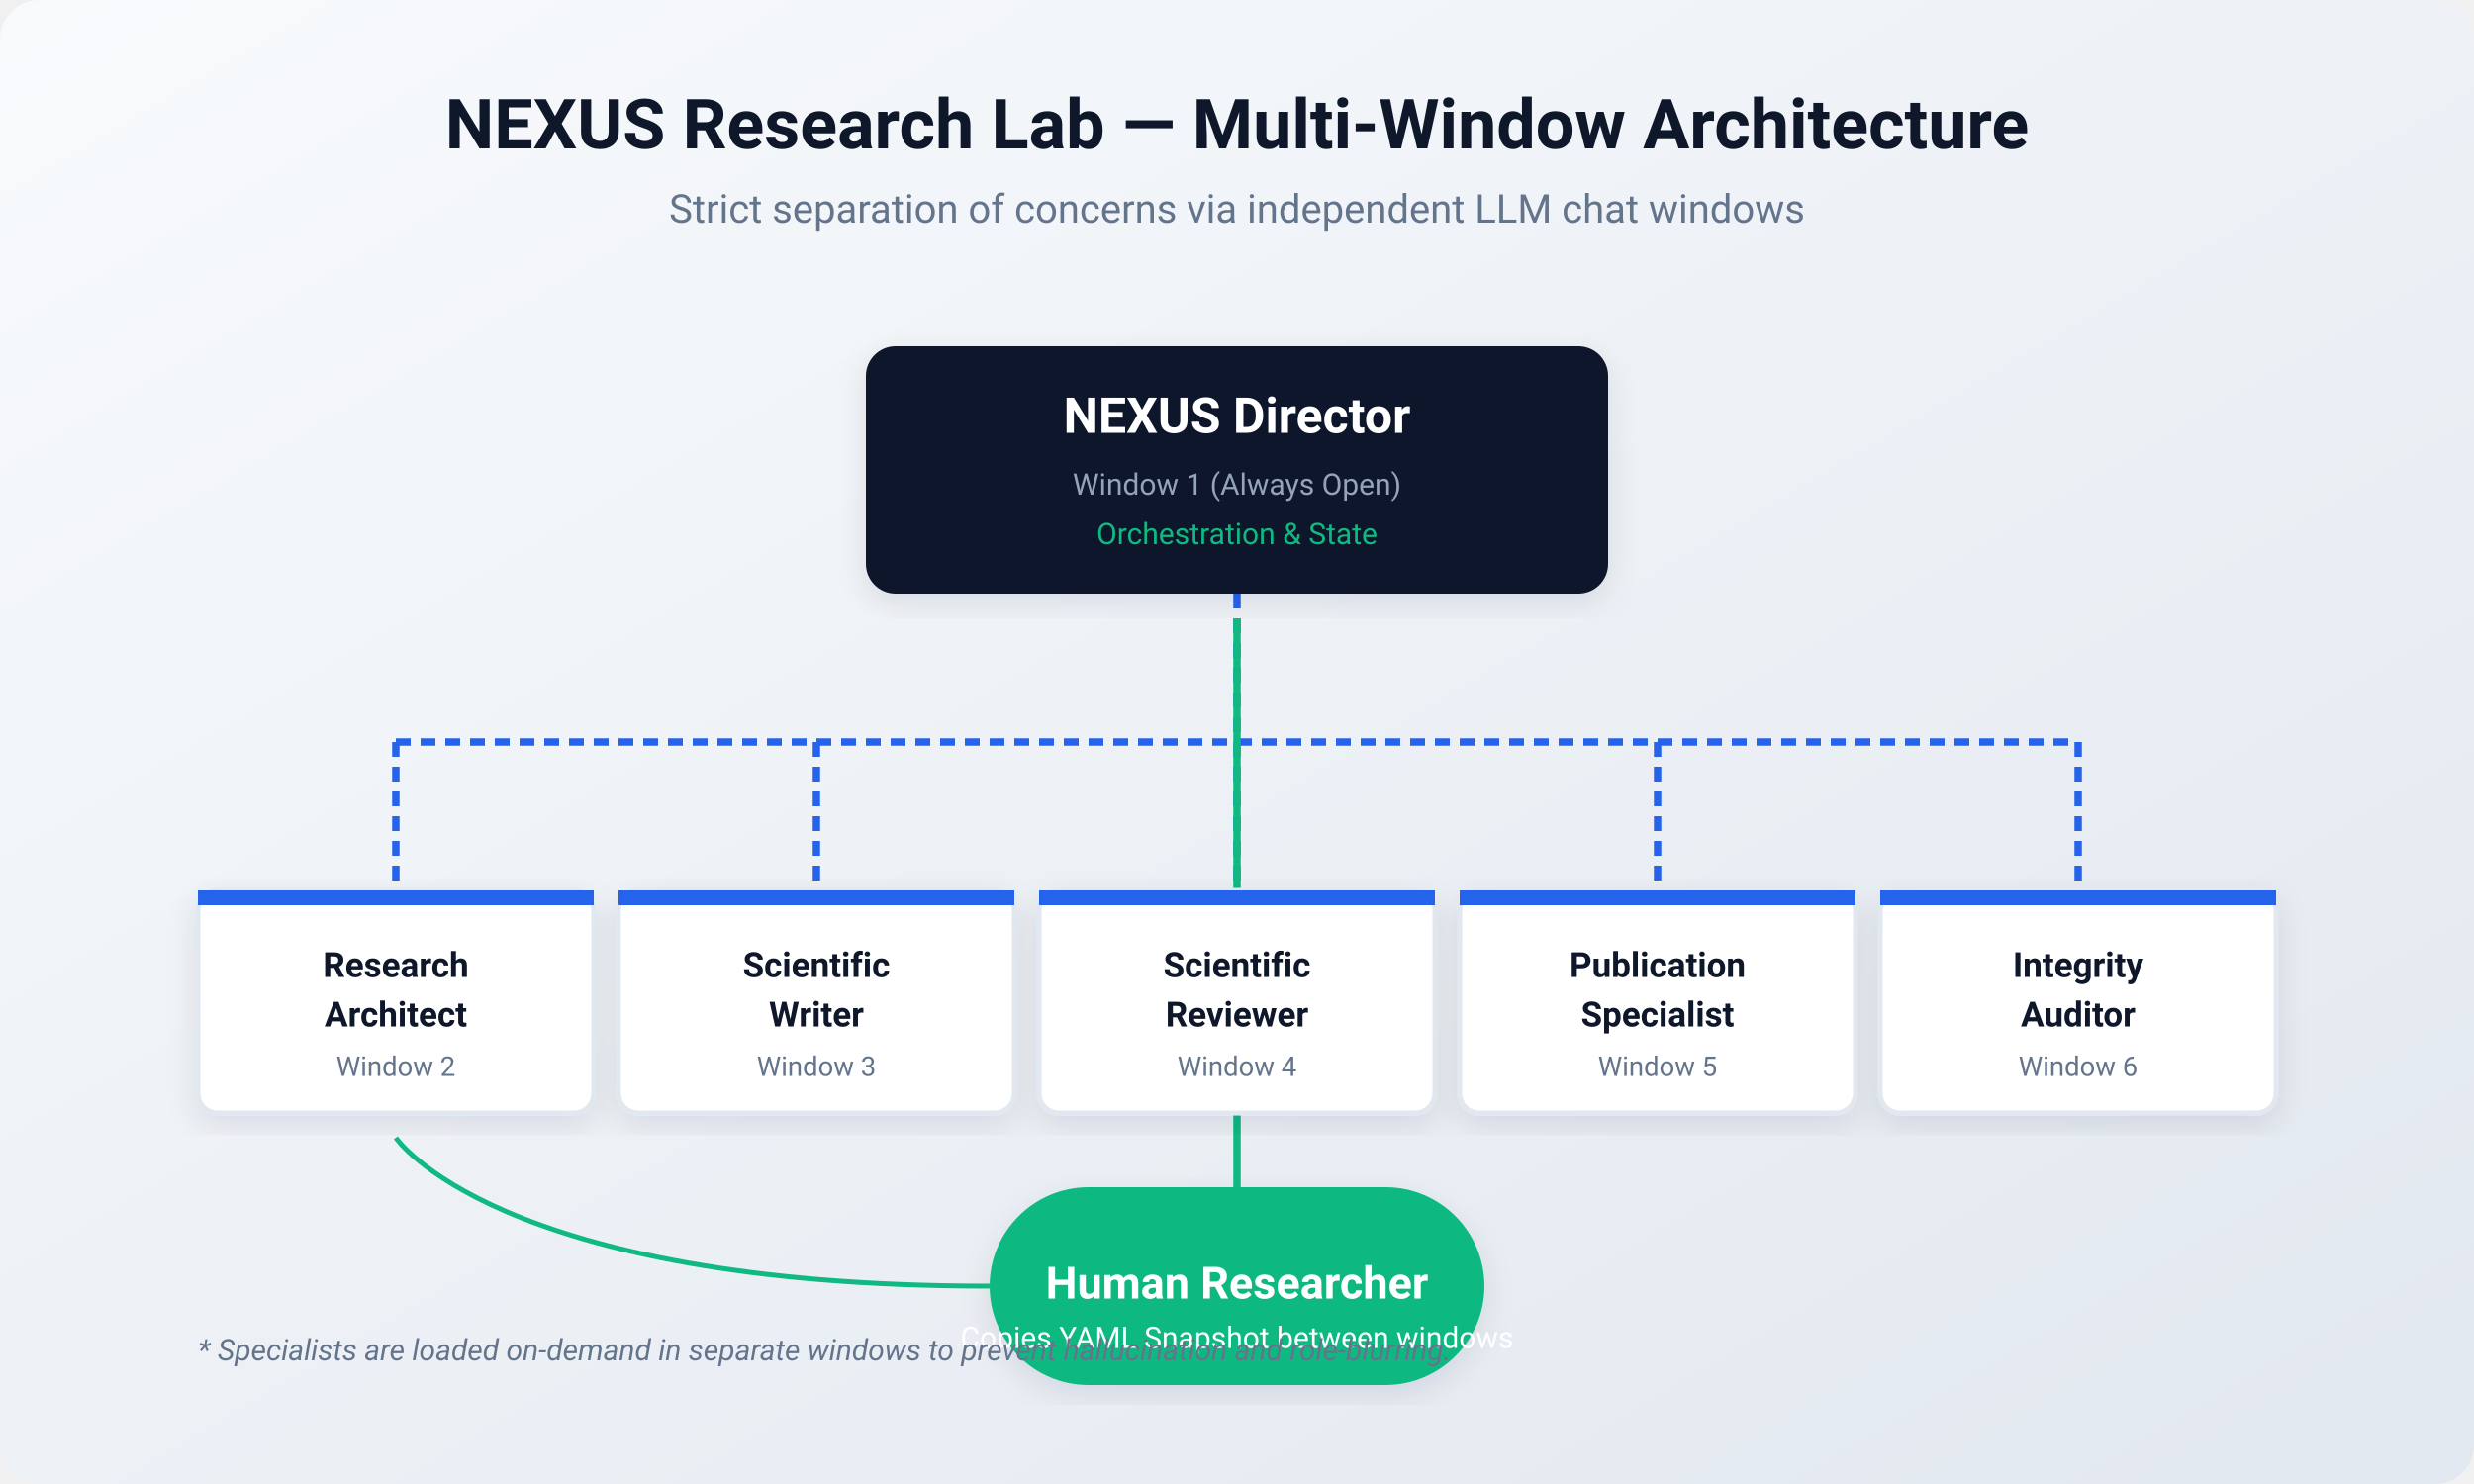
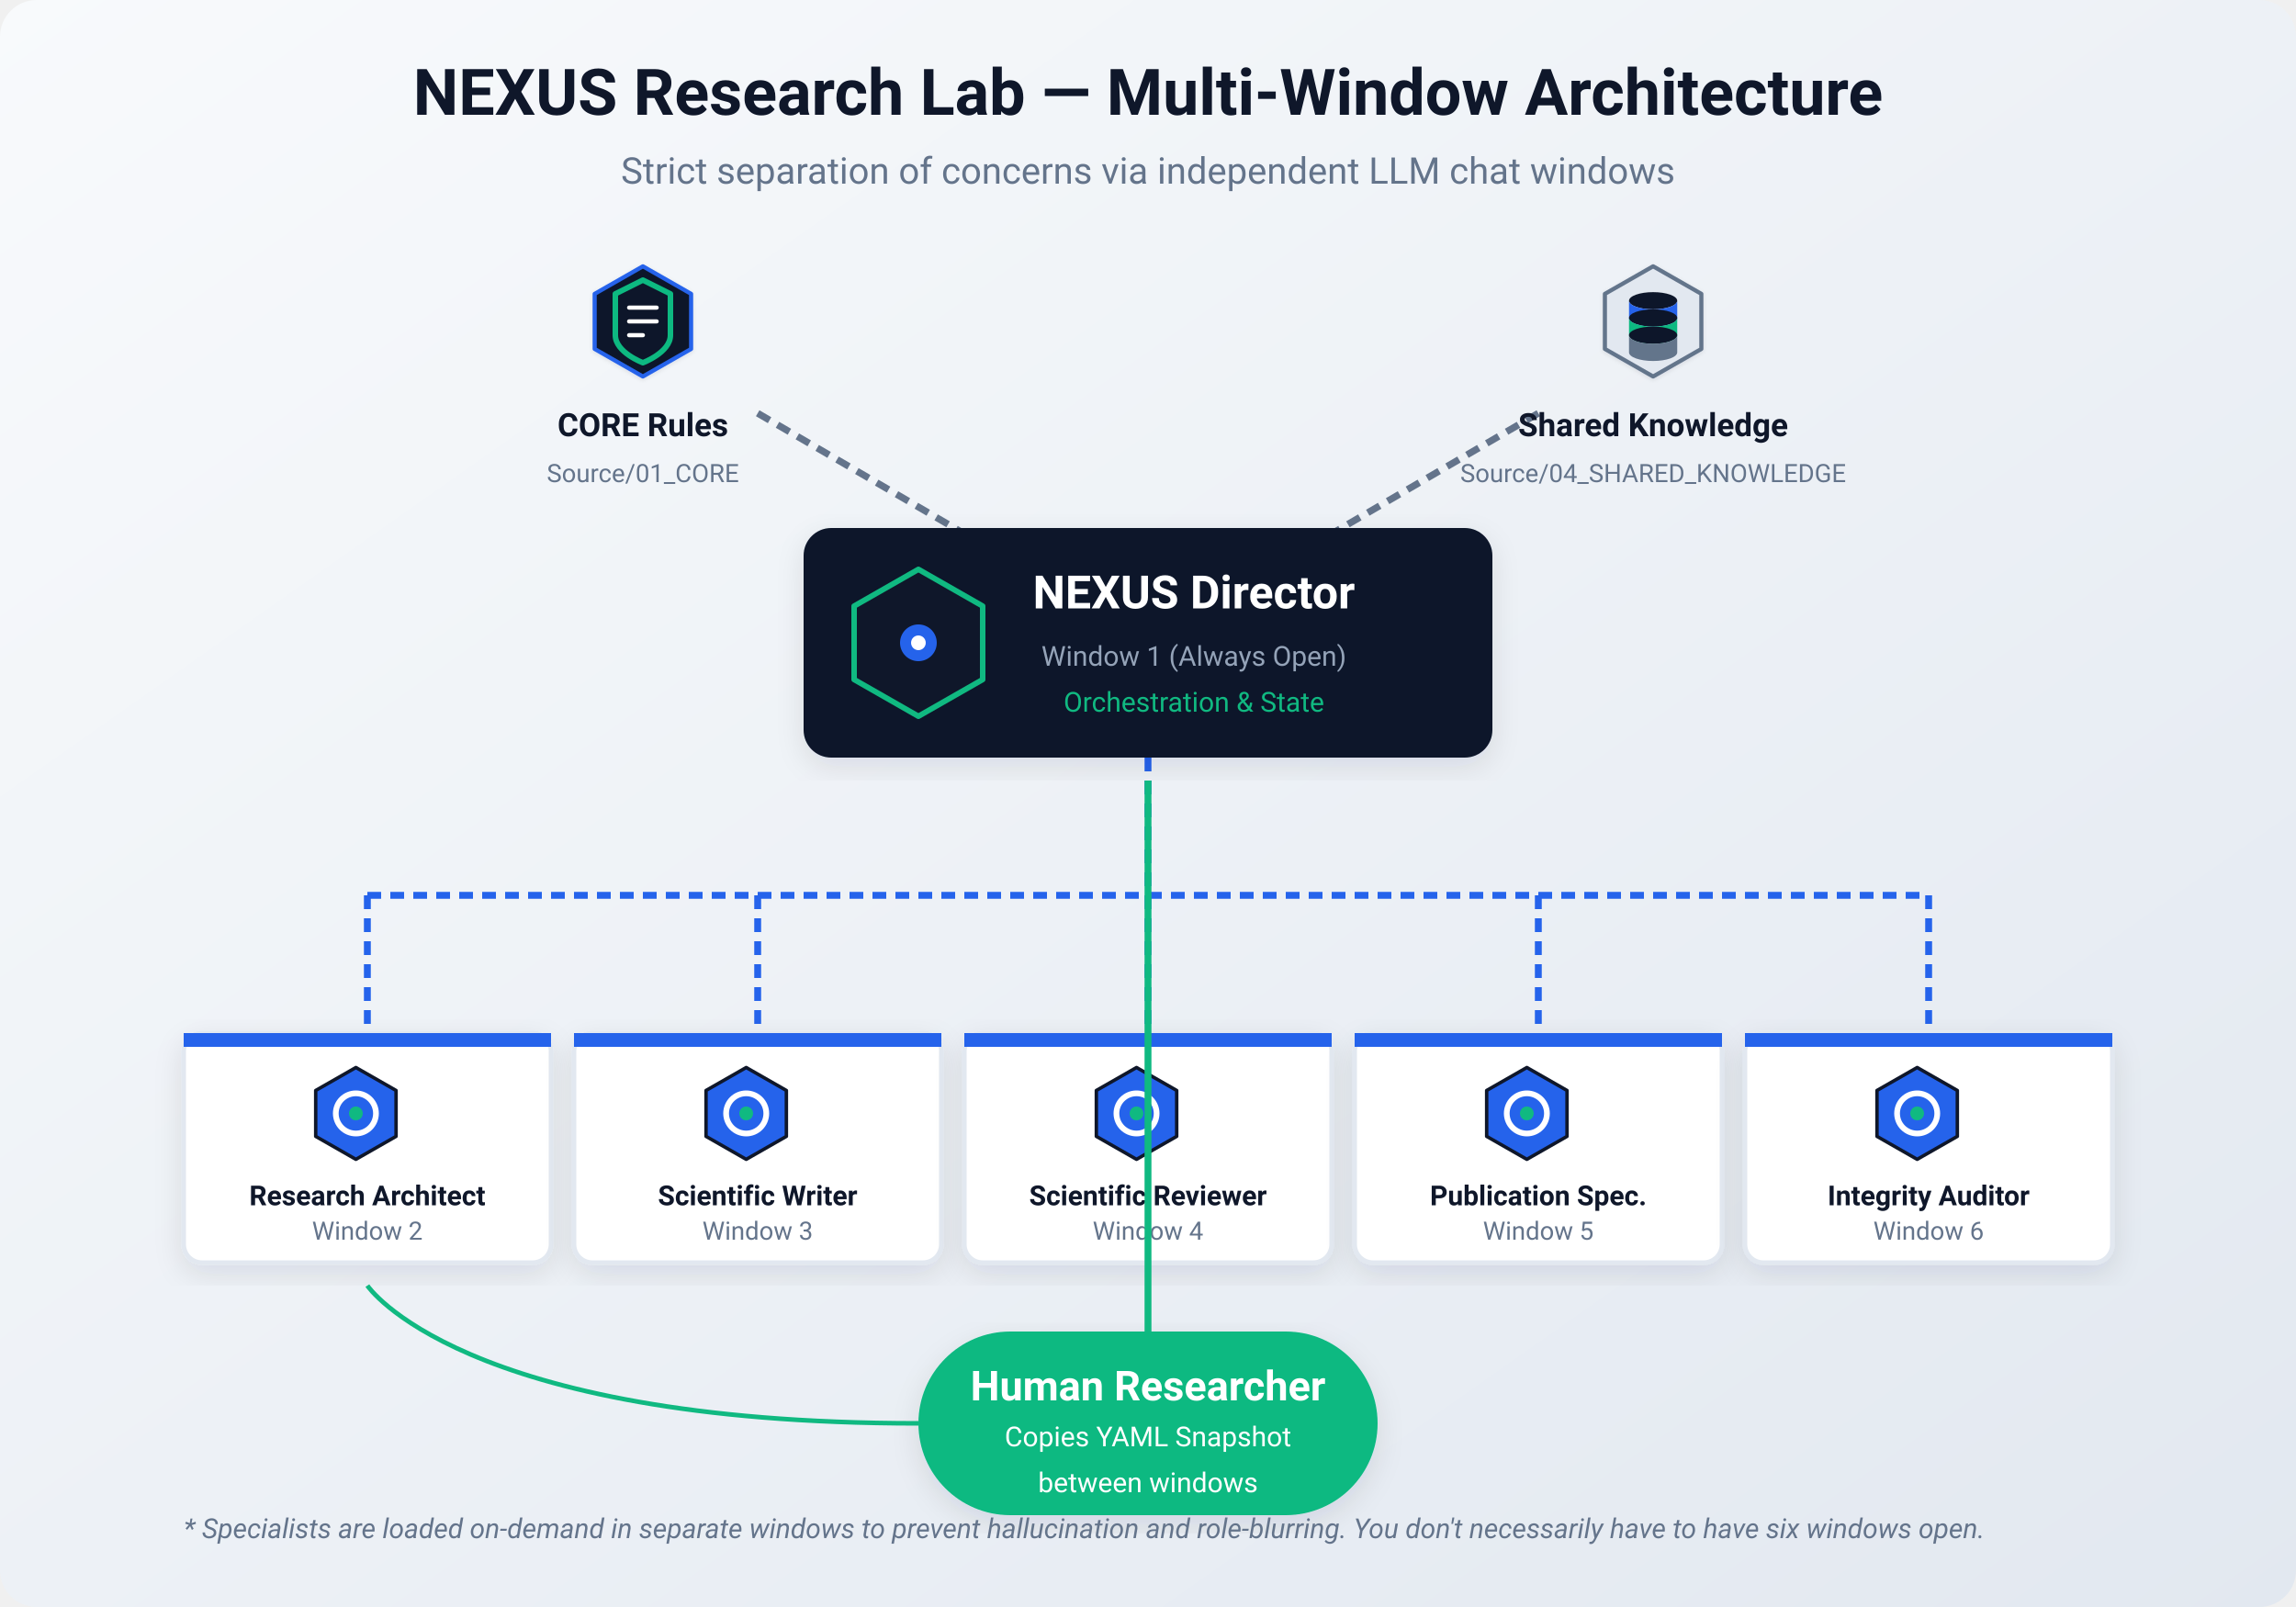
- <svg xmlns="http://www.w3.org/2000/svg" viewBox="0 0 1000 600" width="1000" height="600">
+ <svg xmlns="http://www.w3.org/2000/svg" viewBox="0 0 1000 700" width="1000" height="700">
  <defs>
    <linearGradient id="bgGradient" x1="0%" y1="0%" x2="100%" y2="100%">
      <stop offset="0%" stop-color="#F8FAFC" />
      <stop offset="100%" stop-color="#E2E8F0" />
    </linearGradient>
    <filter id="shadow" x="-10%" y="-10%" width="120%" height="120%">
      <feDropShadow dx="0" dy="4" stdDeviation="6" flood-color="#0F172A" flood-opacity="0.1" />
    </filter>
  </defs>
-   <rect width="1000" height="600" fill="url(#bgGradient)" rx="16" />
-   <text x="500" y="60" font-family="-apple-system, BlinkMacSystemFont, 'Segoe UI', Roboto, Helvetica, Arial, sans-serif" font-size="28" font-weight="bold" fill="#0F172A" text-anchor="middle">NEXUS Research Lab — Multi-Window Architecture</text>
-   <text x="500" y="90" font-family="-apple-system, BlinkMacSystemFont, 'Segoe UI', Roboto, Helvetica, Arial, sans-serif" font-size="16" font-weight="normal" fill="#64748B" text-anchor="middle">Strict separation of concerns via independent LLM chat windows</text>
-   <path d="M 500 240 L 500 300" fill="none" stroke="#2563EB" stroke-width="3" stroke-dasharray="6 4" />
-   <path d="M 160 300 L 840 300" fill="none" stroke="#2563EB" stroke-width="3" stroke-dasharray="6 4" />
-   <path d="M 160 300 L 160 360" fill="none" stroke="#2563EB" stroke-width="3" stroke-dasharray="6 4" />
-   <path d="M 330 300 L 330 360" fill="none" stroke="#2563EB" stroke-width="3" stroke-dasharray="6 4" />
-   <path d="M 500 300 L 500 360" fill="none" stroke="#2563EB" stroke-width="3" stroke-dasharray="6 4" />
-   <path d="M 670 300 L 670 360" fill="none" stroke="#2563EB" stroke-width="3" stroke-dasharray="6 4" />
-   <path d="M 840 300 L 840 360" fill="none" stroke="#2563EB" stroke-width="3" stroke-dasharray="6 4" />
-   <rect x="400" y="480" width="200" height="80" rx="40" fill="#10B981" filter="url(#shadow)" />
-   <text x="500" y="525" font-family="-apple-system, BlinkMacSystemFont, 'Segoe UI', Roboto, Helvetica, Arial, sans-serif" font-size="18" font-weight="bold" fill="#FFFFFF" text-anchor="middle">Human Researcher</text>
-   <text x="500" y="545" font-family="-apple-system, BlinkMacSystemFont, 'Segoe UI', Roboto, Helvetica, Arial, sans-serif" font-size="12" fill="#FFFFFF" text-anchor="middle">Copies YAML Snapshot between windows</text>
-   <path d="M 400 520 C 200 520 160 460 160 460" fill="none" stroke="#10B981" stroke-width="2" marker-end="url(#arrow)" />
-   <path d="M 500 480 L 500 250" fill="none" stroke="#10B981" stroke-width="3" />
-   <rect x="350" y="140" width="300" height="100" rx="12" fill="#0F172A" filter="url(#shadow)" />
-   <text x="500" y="175" font-family="-apple-system, BlinkMacSystemFont, 'Segoe UI', Roboto, Helvetica, Arial, sans-serif" font-size="20" font-weight="bold" fill="#FFFFFF" text-anchor="middle">NEXUS Director</text>
-   <text x="500" y="200" font-family="-apple-system, BlinkMacSystemFont, 'Segoe UI', Roboto, Helvetica, Arial, sans-serif" font-size="12" fill="#94A3B8" text-anchor="middle">Window 1 (Always Open)</text>
-   <text x="500" y="220" font-family="-apple-system, BlinkMacSystemFont, 'Segoe UI', Roboto, Helvetica, Arial, sans-serif" font-size="12" fill="#10B981" text-anchor="middle">Orchestration &amp; State</text>
-   <rect x="80" y="360" width="160" height="90" rx="8" fill="#FFFFFF" stroke="#E2E8F0" stroke-width="2" filter="url(#shadow)" />
-   <rect x="80" y="360" width="160" height="6" fill="#2563EB" />
-   <text x="160" y="395" font-family="-apple-system, BlinkMacSystemFont, 'Segoe UI', Roboto, Helvetica, Arial, sans-serif" font-size="14" font-weight="bold" fill="#0F172A" text-anchor="middle">Research</text>
-   <text x="160" y="415" font-family="-apple-system, BlinkMacSystemFont, 'Segoe UI', Roboto, Helvetica, Arial, sans-serif" font-size="14" font-weight="bold" fill="#0F172A" text-anchor="middle">Architect</text>
-   <text x="160" y="435" font-family="-apple-system, BlinkMacSystemFont, 'Segoe UI', Roboto, Helvetica, Arial, sans-serif" font-size="11" fill="#64748B" text-anchor="middle">Window 2</text>
-   <rect x="250" y="360" width="160" height="90" rx="8" fill="#FFFFFF" stroke="#E2E8F0" stroke-width="2" filter="url(#shadow)" />
-   <rect x="250" y="360" width="160" height="6" fill="#2563EB" />
-   <text x="330" y="395" font-family="-apple-system, BlinkMacSystemFont, 'Segoe UI', Roboto, Helvetica, Arial, sans-serif" font-size="14" font-weight="bold" fill="#0F172A" text-anchor="middle">Scientific</text>
-   <text x="330" y="415" font-family="-apple-system, BlinkMacSystemFont, 'Segoe UI', Roboto, Helvetica, Arial, sans-serif" font-size="14" font-weight="bold" fill="#0F172A" text-anchor="middle">Writer</text>
-   <text x="330" y="435" font-family="-apple-system, BlinkMacSystemFont, 'Segoe UI', Roboto, Helvetica, Arial, sans-serif" font-size="11" fill="#64748B" text-anchor="middle">Window 3</text>
-   <rect x="420" y="360" width="160" height="90" rx="8" fill="#FFFFFF" stroke="#E2E8F0" stroke-width="2" filter="url(#shadow)" />
-   <rect x="420" y="360" width="160" height="6" fill="#2563EB" />
-   <text x="500" y="395" font-family="-apple-system, BlinkMacSystemFont, 'Segoe UI', Roboto, Helvetica, Arial, sans-serif" font-size="14" font-weight="bold" fill="#0F172A" text-anchor="middle">Scientific</text>
-   <text x="500" y="415" font-family="-apple-system, BlinkMacSystemFont, 'Segoe UI', Roboto, Helvetica, Arial, sans-serif" font-size="14" font-weight="bold" fill="#0F172A" text-anchor="middle">Reviewer</text>
-   <text x="500" y="435" font-family="-apple-system, BlinkMacSystemFont, 'Segoe UI', Roboto, Helvetica, Arial, sans-serif" font-size="11" fill="#64748B" text-anchor="middle">Window 4</text>
-   <rect x="590" y="360" width="160" height="90" rx="8" fill="#FFFFFF" stroke="#E2E8F0" stroke-width="2" filter="url(#shadow)" />
-   <rect x="590" y="360" width="160" height="6" fill="#2563EB" />
-   <text x="670" y="395" font-family="-apple-system, BlinkMacSystemFont, 'Segoe UI', Roboto, Helvetica, Arial, sans-serif" font-size="14" font-weight="bold" fill="#0F172A" text-anchor="middle">Publication</text>
-   <text x="670" y="415" font-family="-apple-system, BlinkMacSystemFont, 'Segoe UI', Roboto, Helvetica, Arial, sans-serif" font-size="14" font-weight="bold" fill="#0F172A" text-anchor="middle">Specialist</text>
-   <text x="670" y="435" font-family="-apple-system, BlinkMacSystemFont, 'Segoe UI', Roboto, Helvetica, Arial, sans-serif" font-size="11" fill="#64748B" text-anchor="middle">Window 5</text>
-   <rect x="760" y="360" width="160" height="90" rx="8" fill="#FFFFFF" stroke="#E2E8F0" stroke-width="2" filter="url(#shadow)" />
-   <rect x="760" y="360" width="160" height="6" fill="#2563EB" />
-   <text x="840" y="395" font-family="-apple-system, BlinkMacSystemFont, 'Segoe UI', Roboto, Helvetica, Arial, sans-serif" font-size="14" font-weight="bold" fill="#0F172A" text-anchor="middle">Integrity</text>
-   <text x="840" y="415" font-family="-apple-system, BlinkMacSystemFont, 'Segoe UI', Roboto, Helvetica, Arial, sans-serif" font-size="14" font-weight="bold" fill="#0F172A" text-anchor="middle">Auditor</text>
-   <text x="840" y="435" font-family="-apple-system, BlinkMacSystemFont, 'Segoe UI', Roboto, Helvetica, Arial, sans-serif" font-size="11" fill="#64748B" text-anchor="middle">Window 6</text>
-   <text x="80" y="550" font-family="-apple-system, BlinkMacSystemFont, 'Segoe UI', Roboto, Helvetica, Arial, sans-serif" font-size="12" fill="#64748B" font-style="italic">* Specialists are loaded on-demand in separate windows to prevent hallucination and role-blurring.</text>
+   <rect width="1000" height="700" fill="url(#bgGradient)" rx="16" />
+   <text x="500" y="50" font-family="-apple-system, BlinkMacSystemFont, 'Segoe UI', Roboto, Helvetica, Arial, sans-serif" font-size="28" font-weight="bold" fill="#0F172A" text-anchor="middle">NEXUS Research Lab — Multi-Window Architecture</text>
+   <text x="500" y="80" font-family="-apple-system, BlinkMacSystemFont, 'Segoe UI', Roboto, Helvetica, Arial, sans-serif" font-size="16" font-weight="normal" fill="#64748B" text-anchor="middle">Strict separation of concerns via independent LLM chat windows</text>
+   <path d="M 330 180 L 450 250" fill="none" stroke="#64748B" stroke-width="3" stroke-dasharray="6 4" />
+   <path d="M 670 180 L 550 250" fill="none" stroke="#64748B" stroke-width="3" stroke-dasharray="6 4" />
+   <g transform="translate(250, 110) scale(0.15)" filter="url(#shadow)">
+     <polygon points="200,40 340,120 340,280 200,360 60,280 60,120" fill="#0F172A" stroke="#2563EB" stroke-width="12" stroke-linejoin="round" />
+     <path d="M 200 80 L 280 120 L 280 240 C 280 290 200 320 200 320 C 200 320 120 290 120 240 L 120 120 Z" fill="none" stroke="#10B981" stroke-width="16" stroke-linejoin="round" />
+     <line x1="160" y1="160" x2="240" y2="160" stroke="#FFFFFF" stroke-width="12" stroke-linecap="round" />
+     <line x1="160" y1="200" x2="240" y2="200" stroke="#FFFFFF" stroke-width="12" stroke-linecap="round" />
+     <line x1="160" y1="240" x2="200" y2="240" stroke="#FFFFFF" stroke-width="12" stroke-linecap="round" />
+   </g>
+   <text x="280" y="190" font-family="-apple-system, BlinkMacSystemFont, 'Segoe UI', Roboto, Helvetica, Arial, sans-serif" font-size="14" font-weight="bold" fill="#0F172A" text-anchor="middle">CORE Rules</text>
+   <text x="280" y="210" font-family="-apple-system, BlinkMacSystemFont, 'Segoe UI', Roboto, Helvetica, Arial, sans-serif" font-size="11" fill="#64748B" text-anchor="middle">Source/01_CORE</text>
+   <g transform="translate(690, 110) scale(0.15)" filter="url(#shadow)">
+     <polygon points="200,40 340,120 340,280 200,360 60,280 60,120" fill="#E2E8F0" stroke="#64748B" stroke-width="12" stroke-linejoin="round" />
+     <ellipse cx="200" cy="140" rx="70" ry="25" fill="#0F172A" />
+     <path d="M 130 140 L 130 190 A 70 25 0 0 0 270 190 L 270 140 A 70 25 0 0 1 130 140 Z" fill="#2563EB" />
+     <ellipse cx="200" cy="190" rx="70" ry="25" fill="#0F172A" />
+     <path d="M 130 190 L 130 240 A 70 25 0 0 0 270 240 L 270 190 A 70 25 0 0 1 130 190 Z" fill="#10B981" />
+     <ellipse cx="200" cy="240" rx="70" ry="25" fill="#0F172A" />
+     <path d="M 130 240 L 130 290 A 70 25 0 0 0 270 290 L 270 240 A 70 25 0 0 1 130 240 Z" fill="#64748B" />
+   </g>
+   <text x="720" y="190" font-family="-apple-system, BlinkMacSystemFont, 'Segoe UI', Roboto, Helvetica, Arial, sans-serif" font-size="14" font-weight="bold" fill="#0F172A" text-anchor="middle">Shared Knowledge</text>
+   <text x="720" y="210" font-family="-apple-system, BlinkMacSystemFont, 'Segoe UI', Roboto, Helvetica, Arial, sans-serif" font-size="11" fill="#64748B" text-anchor="middle">Source/04_SHARED_KNOWLEDGE</text>
+   <path d="M 500 330 L 500 390" fill="none" stroke="#2563EB" stroke-width="3" stroke-dasharray="6 4" />
+   <path d="M 160 390 L 840 390" fill="none" stroke="#2563EB" stroke-width="3" stroke-dasharray="6 4" />
+   <path d="M 160 390 L 160 450" fill="none" stroke="#2563EB" stroke-width="3" stroke-dasharray="6 4" />
+   <path d="M 330 390 L 330 450" fill="none" stroke="#2563EB" stroke-width="3" stroke-dasharray="6 4" />
+   <path d="M 500 390 L 500 450" fill="none" stroke="#2563EB" stroke-width="3" stroke-dasharray="6 4" />
+   <path d="M 670 390 L 670 450" fill="none" stroke="#2563EB" stroke-width="3" stroke-dasharray="6 4" />
+   <path d="M 840 390 L 840 450" fill="none" stroke="#2563EB" stroke-width="3" stroke-dasharray="6 4" />
+   <rect x="350" y="230" width="300" height="100" rx="12" fill="#0F172A" filter="url(#shadow)" />
+   <g transform="translate(360, 240) scale(0.2)">
+     <polygon points="200,40 340,120 340,280 200,360 60,280 60,120" fill="#0F172A" stroke="#10B981" stroke-width="12" stroke-linejoin="round" />
+     <circle cx="200" cy="200" r="40" fill="#2563EB" />
+     <circle cx="200" cy="200" r="16" fill="#FFFFFF" />
+   </g>
+   <text x="520" y="265" font-family="-apple-system, BlinkMacSystemFont, 'Segoe UI', Roboto, Helvetica, Arial, sans-serif" font-size="20" font-weight="bold" fill="#FFFFFF" text-anchor="middle">NEXUS Director</text>
+   <text x="520" y="290" font-family="-apple-system, BlinkMacSystemFont, 'Segoe UI', Roboto, Helvetica, Arial, sans-serif" font-size="12" fill="#94A3B8" text-anchor="middle">Window 1 (Always Open)</text>
+   <text x="520" y="310" font-family="-apple-system, BlinkMacSystemFont, 'Segoe UI', Roboto, Helvetica, Arial, sans-serif" font-size="12" fill="#10B981" text-anchor="middle">Orchestration &amp; State</text>
+   <g transform="translate(0, 90)">
+     <rect x="80" y="360" width="160" height="100" rx="8" fill="#FFFFFF" stroke="#E2E8F0" stroke-width="2" filter="url(#shadow)" />
+     <rect x="80" y="360" width="160" height="6" fill="#2563EB" />
+     <g transform="translate(130, 370) scale(0.125)">
+       <polygon points="200,40 340,120 340,280 200,360 60,280 60,120" fill="#2563EB" stroke="#0F172A" stroke-width="12" stroke-linejoin="round" />
+       <circle cx="200" cy="200" r="70" fill="none" stroke="#FFFFFF" stroke-width="20" />
+       <circle cx="200" cy="200" r="24" fill="#10B981" />
+     </g>
+     <text x="160" y="435" font-family="-apple-system, BlinkMacSystemFont, 'Segoe UI', Roboto, Helvetica, Arial, sans-serif" font-size="12" font-weight="bold" fill="#0F172A" text-anchor="middle">Research Architect</text>
+     <text x="160" y="450" font-family="-apple-system, BlinkMacSystemFont, 'Segoe UI', Roboto, Helvetica, Arial, sans-serif" font-size="11" fill="#64748B" text-anchor="middle">Window 2</text>
+     <rect x="250" y="360" width="160" height="100" rx="8" fill="#FFFFFF" stroke="#E2E8F0" stroke-width="2" filter="url(#shadow)" />
+     <rect x="250" y="360" width="160" height="6" fill="#2563EB" />
+     <g transform="translate(300, 370) scale(0.125)">
+       <polygon points="200,40 340,120 340,280 200,360 60,280 60,120" fill="#2563EB" stroke="#0F172A" stroke-width="12" stroke-linejoin="round" />
+       <circle cx="200" cy="200" r="70" fill="none" stroke="#FFFFFF" stroke-width="20" />
+       <circle cx="200" cy="200" r="24" fill="#10B981" />
+     </g>
+     <text x="330" y="435" font-family="-apple-system, BlinkMacSystemFont, 'Segoe UI', Roboto, Helvetica, Arial, sans-serif" font-size="12" font-weight="bold" fill="#0F172A" text-anchor="middle">Scientific Writer</text>
+     <text x="330" y="450" font-family="-apple-system, BlinkMacSystemFont, 'Segoe UI', Roboto, Helvetica, Arial, sans-serif" font-size="11" fill="#64748B" text-anchor="middle">Window 3</text>
+     <rect x="420" y="360" width="160" height="100" rx="8" fill="#FFFFFF" stroke="#E2E8F0" stroke-width="2" filter="url(#shadow)" />
+     <rect x="420" y="360" width="160" height="6" fill="#2563EB" />
+     <g transform="translate(470, 370) scale(0.125)">
+       <polygon points="200,40 340,120 340,280 200,360 60,280 60,120" fill="#2563EB" stroke="#0F172A" stroke-width="12" stroke-linejoin="round" />
+       <circle cx="200" cy="200" r="70" fill="none" stroke="#FFFFFF" stroke-width="20" />
+       <circle cx="200" cy="200" r="24" fill="#10B981" />
+     </g>
+     <text x="500" y="435" font-family="-apple-system, BlinkMacSystemFont, 'Segoe UI', Roboto, Helvetica, Arial, sans-serif" font-size="12" font-weight="bold" fill="#0F172A" text-anchor="middle">Scientific Reviewer</text>
+     <text x="500" y="450" font-family="-apple-system, BlinkMacSystemFont, 'Segoe UI', Roboto, Helvetica, Arial, sans-serif" font-size="11" fill="#64748B" text-anchor="middle">Window 4</text>
+     <rect x="590" y="360" width="160" height="100" rx="8" fill="#FFFFFF" stroke="#E2E8F0" stroke-width="2" filter="url(#shadow)" />
+     <rect x="590" y="360" width="160" height="6" fill="#2563EB" />
+     <g transform="translate(640, 370) scale(0.125)">
+       <polygon points="200,40 340,120 340,280 200,360 60,280 60,120" fill="#2563EB" stroke="#0F172A" stroke-width="12" stroke-linejoin="round" />
+       <circle cx="200" cy="200" r="70" fill="none" stroke="#FFFFFF" stroke-width="20" />
+       <circle cx="200" cy="200" r="24" fill="#10B981" />
+     </g>
+     <text x="670" y="435" font-family="-apple-system, BlinkMacSystemFont, 'Segoe UI', Roboto, Helvetica, Arial, sans-serif" font-size="12" font-weight="bold" fill="#0F172A" text-anchor="middle">Publication Spec.</text>
+     <text x="670" y="450" font-family="-apple-system, BlinkMacSystemFont, 'Segoe UI', Roboto, Helvetica, Arial, sans-serif" font-size="11" fill="#64748B" text-anchor="middle">Window 5</text>
+     <rect x="760" y="360" width="160" height="100" rx="8" fill="#FFFFFF" stroke="#E2E8F0" stroke-width="2" filter="url(#shadow)" />
+     <rect x="760" y="360" width="160" height="6" fill="#2563EB" />
+     <g transform="translate(810, 370) scale(0.125)">
+       <polygon points="200,40 340,120 340,280 200,360 60,280 60,120" fill="#2563EB" stroke="#0F172A" stroke-width="12" stroke-linejoin="round" />
+       <circle cx="200" cy="200" r="70" fill="none" stroke="#FFFFFF" stroke-width="20" />
+       <circle cx="200" cy="200" r="24" fill="#10B981" />
+     </g>
+     <text x="840" y="435" font-family="-apple-system, BlinkMacSystemFont, 'Segoe UI', Roboto, Helvetica, Arial, sans-serif" font-size="12" font-weight="bold" fill="#0F172A" text-anchor="middle">Integrity Auditor</text>
+     <text x="840" y="450" font-family="-apple-system, BlinkMacSystemFont, 'Segoe UI', Roboto, Helvetica, Arial, sans-serif" font-size="11" fill="#64748B" text-anchor="middle">Window 6</text>
+   </g>
+   <rect x="400" y="580" width="200" height="80" rx="40" fill="#10B981" filter="url(#shadow)" />
+   <text x="500" y="610" font-family="-apple-system, BlinkMacSystemFont, 'Segoe UI', Roboto, Helvetica, Arial, sans-serif" font-size="18" font-weight="bold" fill="#FFFFFF" text-anchor="middle">Human Researcher</text>
+   <text x="500" y="630" font-family="-apple-system, BlinkMacSystemFont, 'Segoe UI', Roboto, Helvetica, Arial, sans-serif" font-size="12" fill="#FFFFFF" text-anchor="middle">Copies YAML Snapshot</text>
+   <text x="500" y="650" font-family="-apple-system, BlinkMacSystemFont, 'Segoe UI', Roboto, Helvetica, Arial, sans-serif" font-size="12" fill="#FFFFFF" text-anchor="middle">between windows</text>
+   <path d="M 400 620 C 200 620 160 560 160 560" fill="none" stroke="#10B981" stroke-width="2" marker-end="url(#arrow)" />
+   <path d="M 500 580 L 500 340" fill="none" stroke="#10B981" stroke-width="3" />
+   <text x="80" y="670" font-family="-apple-system, BlinkMacSystemFont, 'Segoe UI', Roboto, Helvetica, Arial, sans-serif" font-size="12" fill="#64748B" font-style="italic">* Specialists are loaded on-demand in separate windows to prevent hallucination and role-blurring. You don't necessarily have to have six windows open.</text>
</svg>
